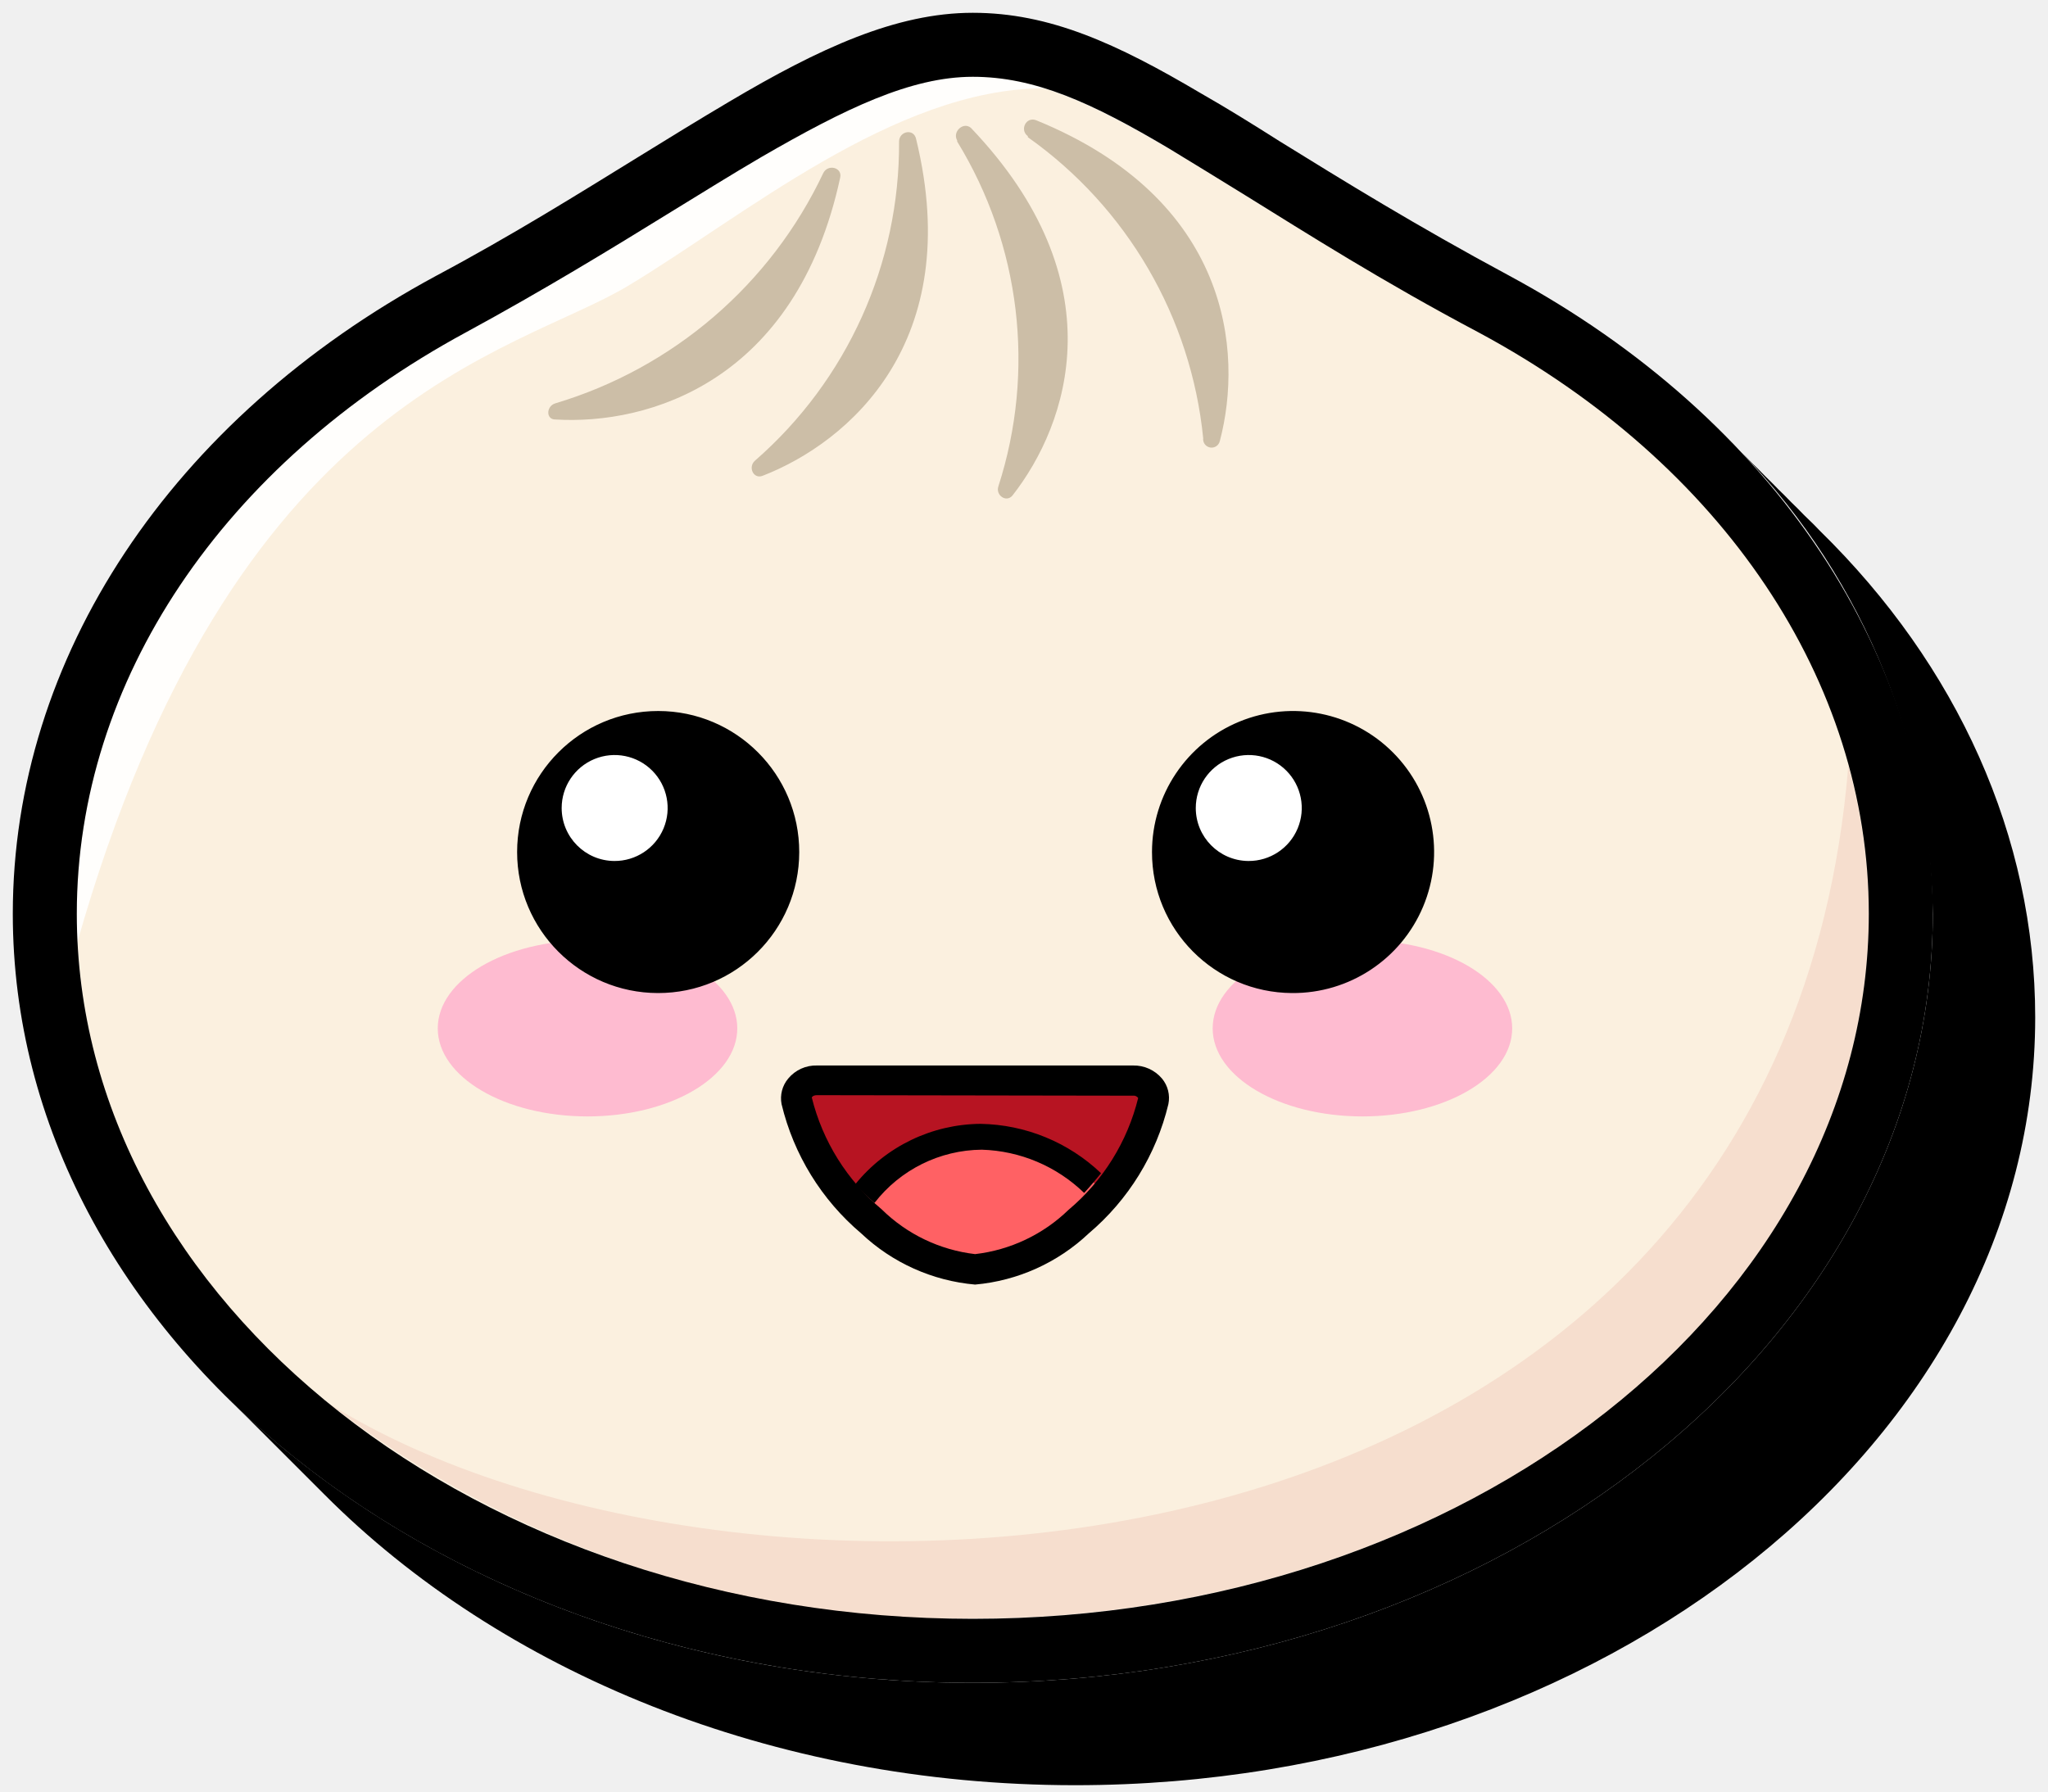
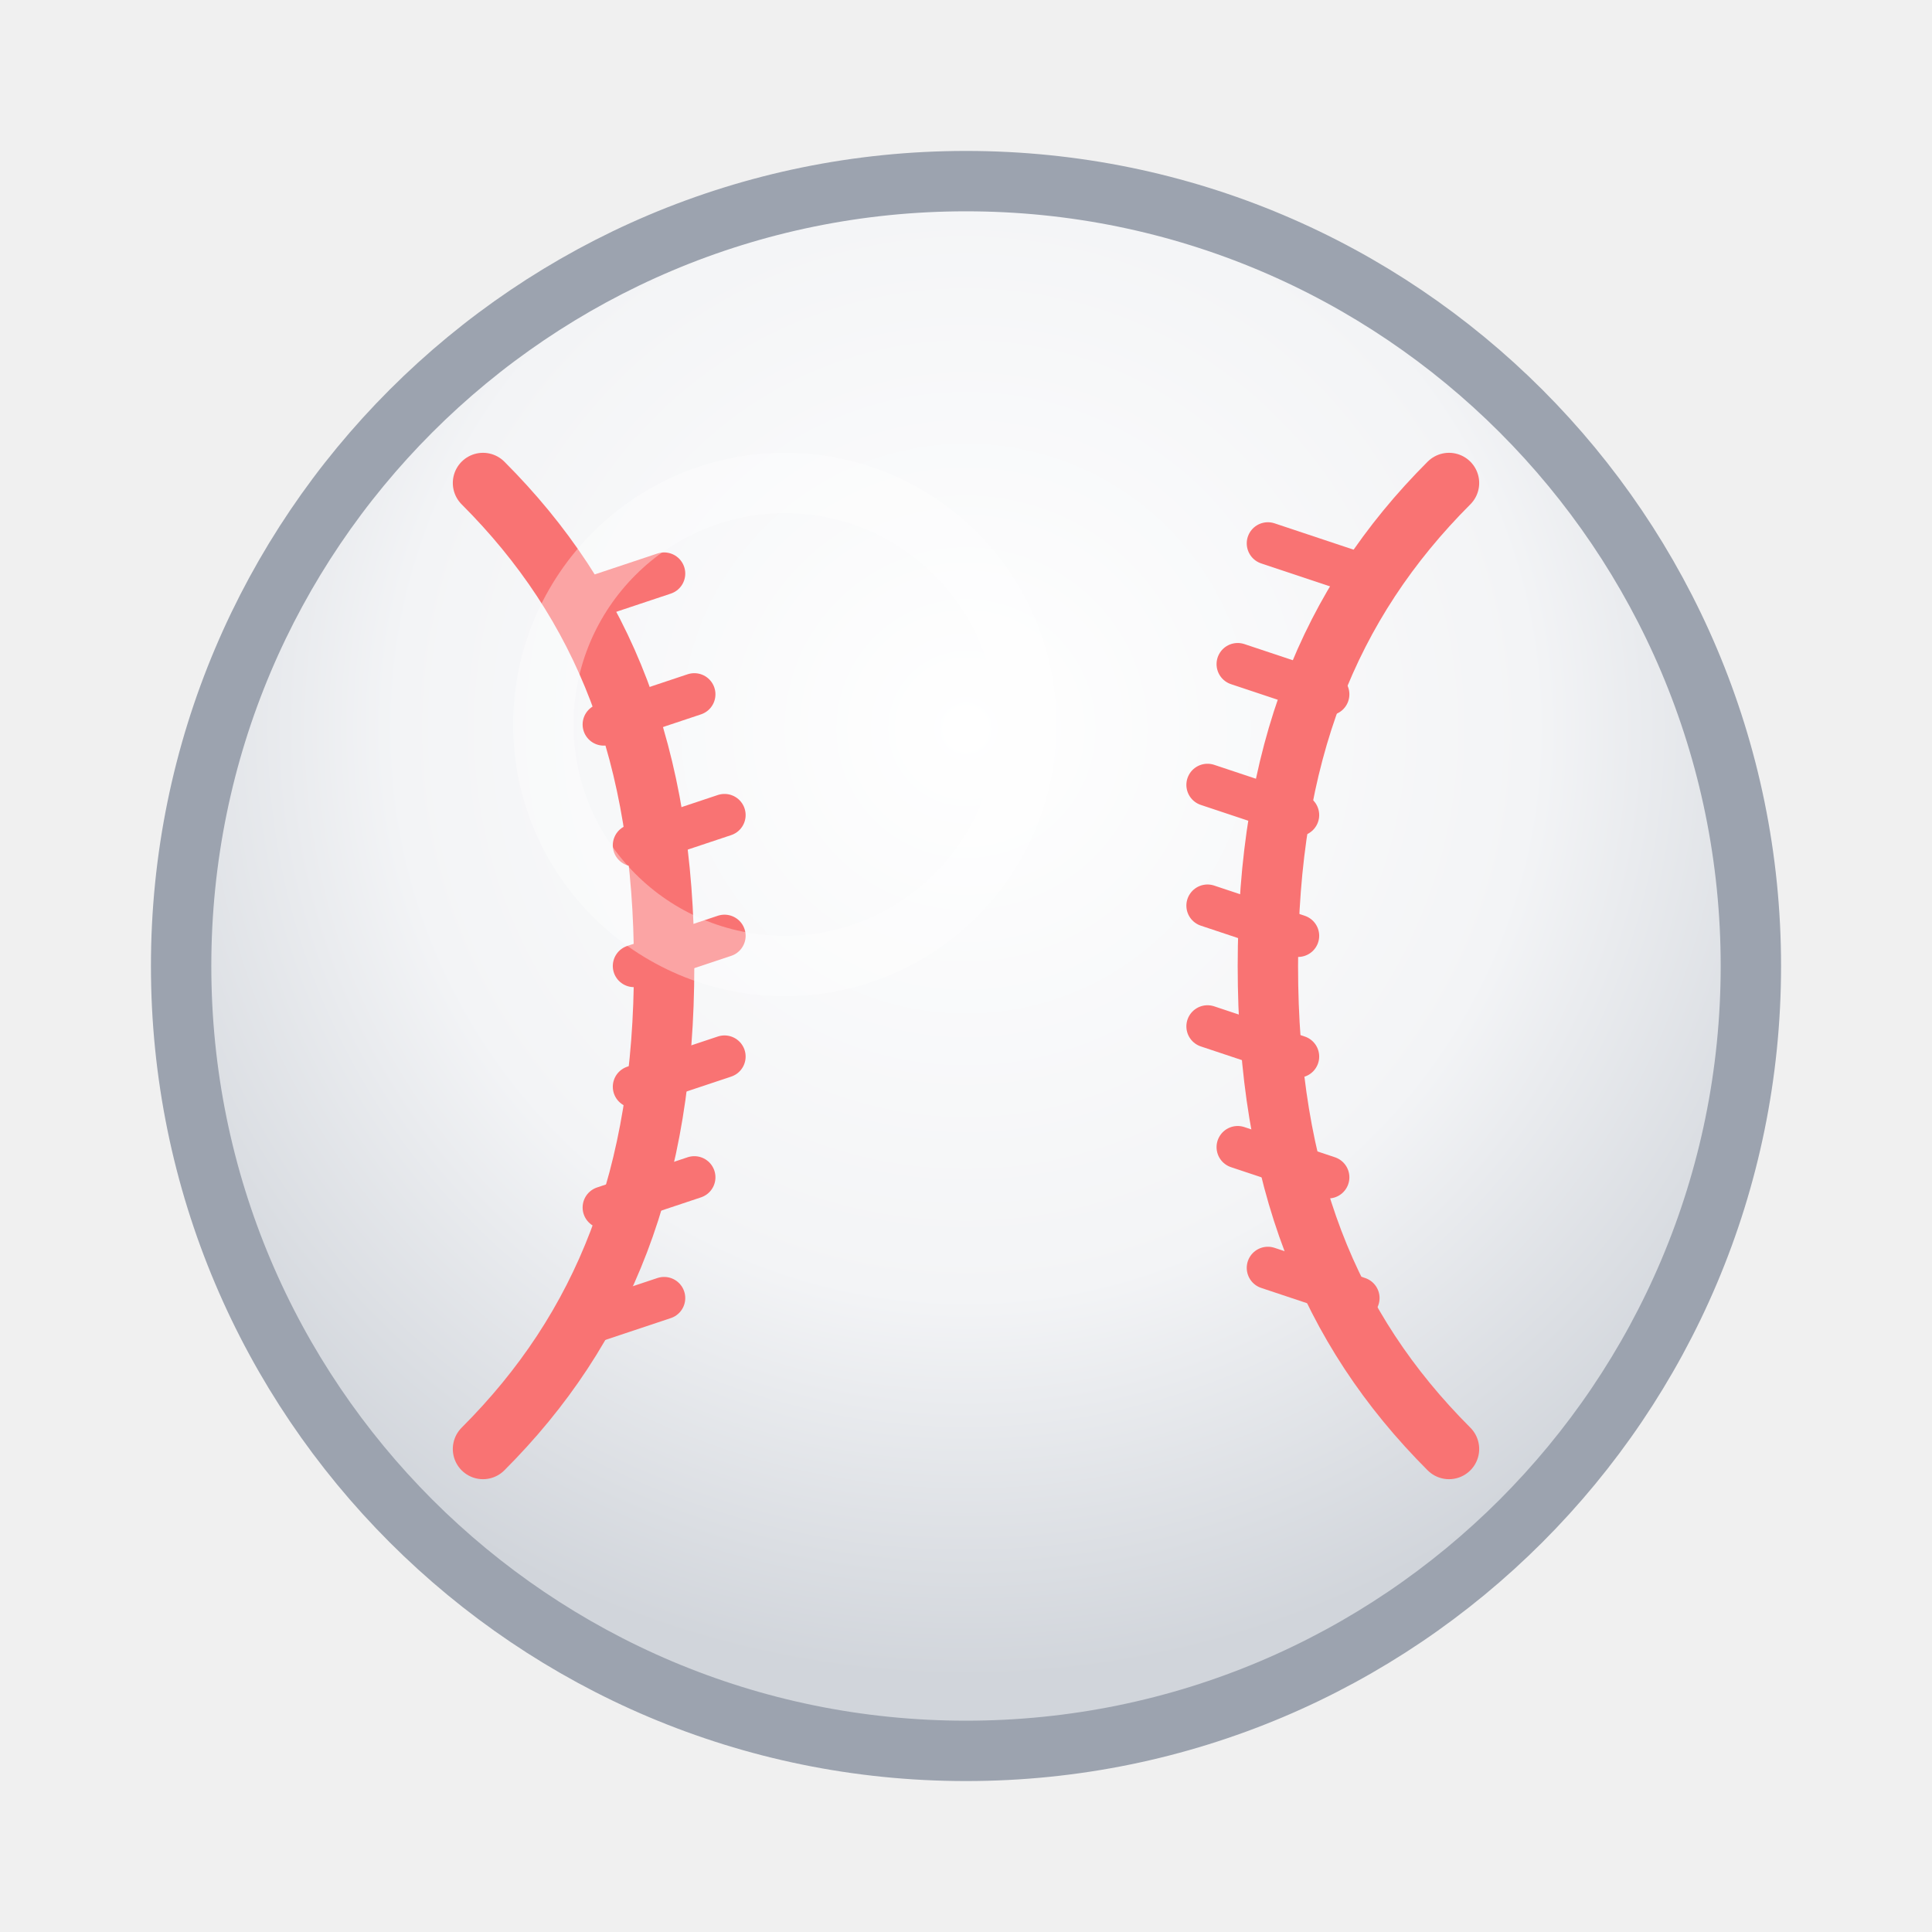
- <svg xmlns="http://www.w3.org/2000/svg" id="Bun" viewBox="0 0 80 70">
-   <path id="Shadow" d="M71.09,20.74c-.16-.17-.33-.34-.5-.5s-.33-.34-.5-.5-.33-.34-.5-.5-.33-.34-.5-.5-.33-.34-.5-.5-.33-.34-.5-.5-.33-.34-.5-.5A26.46,26.46,0,0,1,75.5,35.7c0,16.57-16.82,30.05-37.5,30.05-11.58,0-21.94-4.23-28.83-10.86l.5.5.5.5.5.5.5.5.5.5.5.5.5.5C19.55,65.3,30.14,69.75,42,69.75c20.68,0,37.5-13.48,37.5-30C79.5,32.69,76.46,26,71.09,20.74Z" />
-   <g id="Body">
-     <path id="Background" d="M73,35.7c0,15.21-15.67,27.54-35,27.54S3,50.91,3,35.7C3,26.27,9,17.94,18.22,13S33.18,3,38,3s8.94,4.13,19.78,10C67,17.94,73,26.27,73,35.7Z" style="fill:#fbf0df" />
-     <path id="Bottom_Shadow" data-name="Bottom Shadow" d="M73,35.7a21.67,21.67,0,0,0-.8-5.78c-2.73,33.3-43.35,34.9-59.32,24.94A40,40,0,0,0,38,63.24C57.3,63.24,73,50.89,73,35.7Z" style="fill:#f6dece" />
-     <path id="Light_Shine" data-name="Light Shine" d="M24.53,11.17C29,8.49,34.94,3.46,40.78,3.45A9.29,9.29,0,0,0,38,3c-2.42,0-5,1.25-8.25,3.13-1.13.66-2.3,1.39-3.54,2.15-2.33,1.44-5,3.07-8,4.7C8.69,18.13,3,26.62,3,35.7c0,.4,0,.8,0,1.19C9.06,15.48,20.07,13.85,24.53,11.17Z" style="fill:#fffefc" />
-     <path id="Top" d="M35.12,5.53A16.41,16.41,0,0,1,29.49,18c-.28.25-.06.73.3.59,3.37-1.31,7.92-5.23,6-13.14C35.71,5,35.12,5.12,35.12,5.53Zm2.27,0A16.24,16.24,0,0,1,39,19c-.12.35.31.65.55.36C41.74,16.56,43.65,11,37.93,5,37.64,4.74,37.19,5.14,37.39,5.49Zm2.76-.17A16.42,16.42,0,0,1,47,17.12a.33.33,0,0,0,.65.11c.92-3.49.4-9.44-7.17-12.53C40.08,4.54,39.82,5.08,40.15,5.32ZM21.69,15.76a16.94,16.94,0,0,0,10.47-9c.18-.36.75-.22.66.18-1.73,8-7.52,9.67-11.12,9.45C21.32,16.4,21.33,15.87,21.69,15.76Z" style="fill:#ccbea7;fill-rule:evenodd" />
-     <path id="Outline" d="M38,65.75C17.32,65.75.5,52.27.5,35.7c0-10,6.18-19.33,16.53-24.92,3-1.6,5.57-3.21,7.86-4.62,1.26-.78,2.45-1.51,3.6-2.19C32,1.89,35,.5,38,.5s5.62,1.2,8.9,3.14c1,.57,2,1.19,3.07,1.87,2.49,1.54,5.3,3.28,9,5.27C69.32,16.37,75.5,25.69,75.5,35.7,75.5,52.27,58.68,65.75,38,65.75ZM38,3c-2.42,0-5,1.25-8.25,3.13-1.13.66-2.3,1.39-3.54,2.15-2.33,1.44-5,3.07-8,4.7C8.69,18.13,3,26.62,3,35.7,3,50.89,18.7,63.25,38,63.25S73,50.89,73,35.7C73,26.62,67.31,18.13,57.78,13,54,11,51.05,9.12,48.66,7.64c-1.09-.67-2.09-1.29-3-1.84C42.63,4,40.42,3,38,3Z" />
-   </g>
-   <g id="Mouth">
-     <g id="Background-2" data-name="Background">
-       <path d="M45.05,43a8.93,8.93,0,0,1-2.92,4.71,6.81,6.81,0,0,1-4,1.88A6.84,6.84,0,0,1,34,47.71,8.93,8.93,0,0,1,31.12,43a.72.72,0,0,1,.8-.81H44.26A.72.72,0,0,1,45.05,43Z" style="fill:#b71422" />
-     </g>
-     <g id="Tongue">
-       <path id="Background-3" data-name="Background" d="M34,47.79a6.91,6.91,0,0,0,4.12,1.9,6.91,6.91,0,0,0,4.11-1.9,10.63,10.63,0,0,0,1-1.07,6.83,6.83,0,0,0-4.9-2.31,6.15,6.15,0,0,0-5,2.78C33.56,47.4,33.76,47.6,34,47.79Z" style="fill:#ff6164" />
-       <path id="Outline-2" data-name="Outline" d="M34.16,47a5.36,5.36,0,0,1,4.19-2.08,6,6,0,0,1,4,1.69c.23-.25.45-.51.66-.77a7,7,0,0,0-4.71-1.93,6.36,6.36,0,0,0-4.89,2.36A9.53,9.53,0,0,0,34.16,47Z" />
-     </g>
-     <path id="Outline-3" data-name="Outline" d="M38.09,50.19a7.42,7.42,0,0,1-4.45-2,9.52,9.52,0,0,1-3.11-5.05,1.2,1.2,0,0,1,.26-1,1.41,1.41,0,0,1,1.13-.51H44.26a1.44,1.44,0,0,1,1.13.51,1.19,1.19,0,0,1,.25,1h0a9.52,9.52,0,0,1-3.11,5.05A7.42,7.42,0,0,1,38.09,50.19Zm-6.17-7.4c-.16,0-.2.07-.21.09a8.29,8.29,0,0,0,2.73,4.37A6.23,6.23,0,0,0,38.09,49a6.28,6.28,0,0,0,3.65-1.73,8.3,8.3,0,0,0,2.72-4.37.21.21,0,0,0-.2-.09Z" />
-   </g>
-   <g id="Face">
-     <ellipse id="Right_Blush" data-name="Right Blush" cx="53.22" cy="40.18" rx="5.85" ry="3.44" style="fill:#febbd0" />
-     <ellipse id="Left_Bluch" data-name="Left Bluch" cx="22.95" cy="40.18" rx="5.85" ry="3.44" style="fill:#febbd0" />
-     <path id="Eyes" d="M25.7,38.8a5.51,5.51,0,1,0-5.5-5.51A5.51,5.51,0,0,0,25.7,38.8Zm24.77,0A5.51,5.51,0,1,0,45,33.29,5.5,5.5,0,0,0,50.47,38.8Z" style="fill-rule:evenodd" />
-     <path id="Iris" d="M24,33.64a2.07,2.07,0,1,0-2.06-2.07A2.07,2.07,0,0,0,24,33.64Zm24.77,0a2.07,2.07,0,1,0-2.06-2.07A2.07,2.07,0,0,0,48.75,33.64Z" style="fill:#fff;fill-rule:evenodd" />
-   </g>
+ <svg xmlns="http://www.w3.org/2000/svg" viewBox="0 0 64 64" role="img" aria-labelledby="title desc">
+   <defs>
+     <radialGradient id="ballGradient" cx="50%" cy="35%" r="60%">
+       <stop offset="0%" stop-color="#ffffff" />
+       <stop offset="60%" stop-color="#f3f4f6" />
+       <stop offset="100%" stop-color="#d1d5db" />
+     </radialGradient>
+   </defs>
+   <circle cx="32" cy="32" r="26" fill="url(#ballGradient)" />
+   <circle cx="32" cy="32" r="26" fill="none" stroke="#9ca3af" stroke-width="2" />
+   <path d="M16 16c4 4 6 9 6 16s-2 12-6 16" fill="none" stroke="#f97373" stroke-width="2" stroke-linecap="round" />
+   <path d="M48 16c-4 4-6 9-6 16s2 12 6 16" fill="none" stroke="#f97373" stroke-width="2" stroke-linecap="round" />
+   <path d="M19 20l3-1M20 24l3-1M21 28l3-1M21 32l3-1M21 36l3-1M20 40l3-1M19 44l3-1" fill="none" stroke="#f97373" stroke-width="1.4" stroke-linecap="round" />
+   <path d="M45 19l-3-1M44 23l-3-1M43 27l-3-1M43 31l-3-1M43 35l-3-1M44 39l-3-1M45 43l-3-1" fill="none" stroke="#f97373" stroke-width="1.4" stroke-linecap="round" />
+   <circle cx="26" cy="24" r="8" fill="none" stroke="rgba(255,255,255,0.35)" stroke-width="2" />
</svg>
